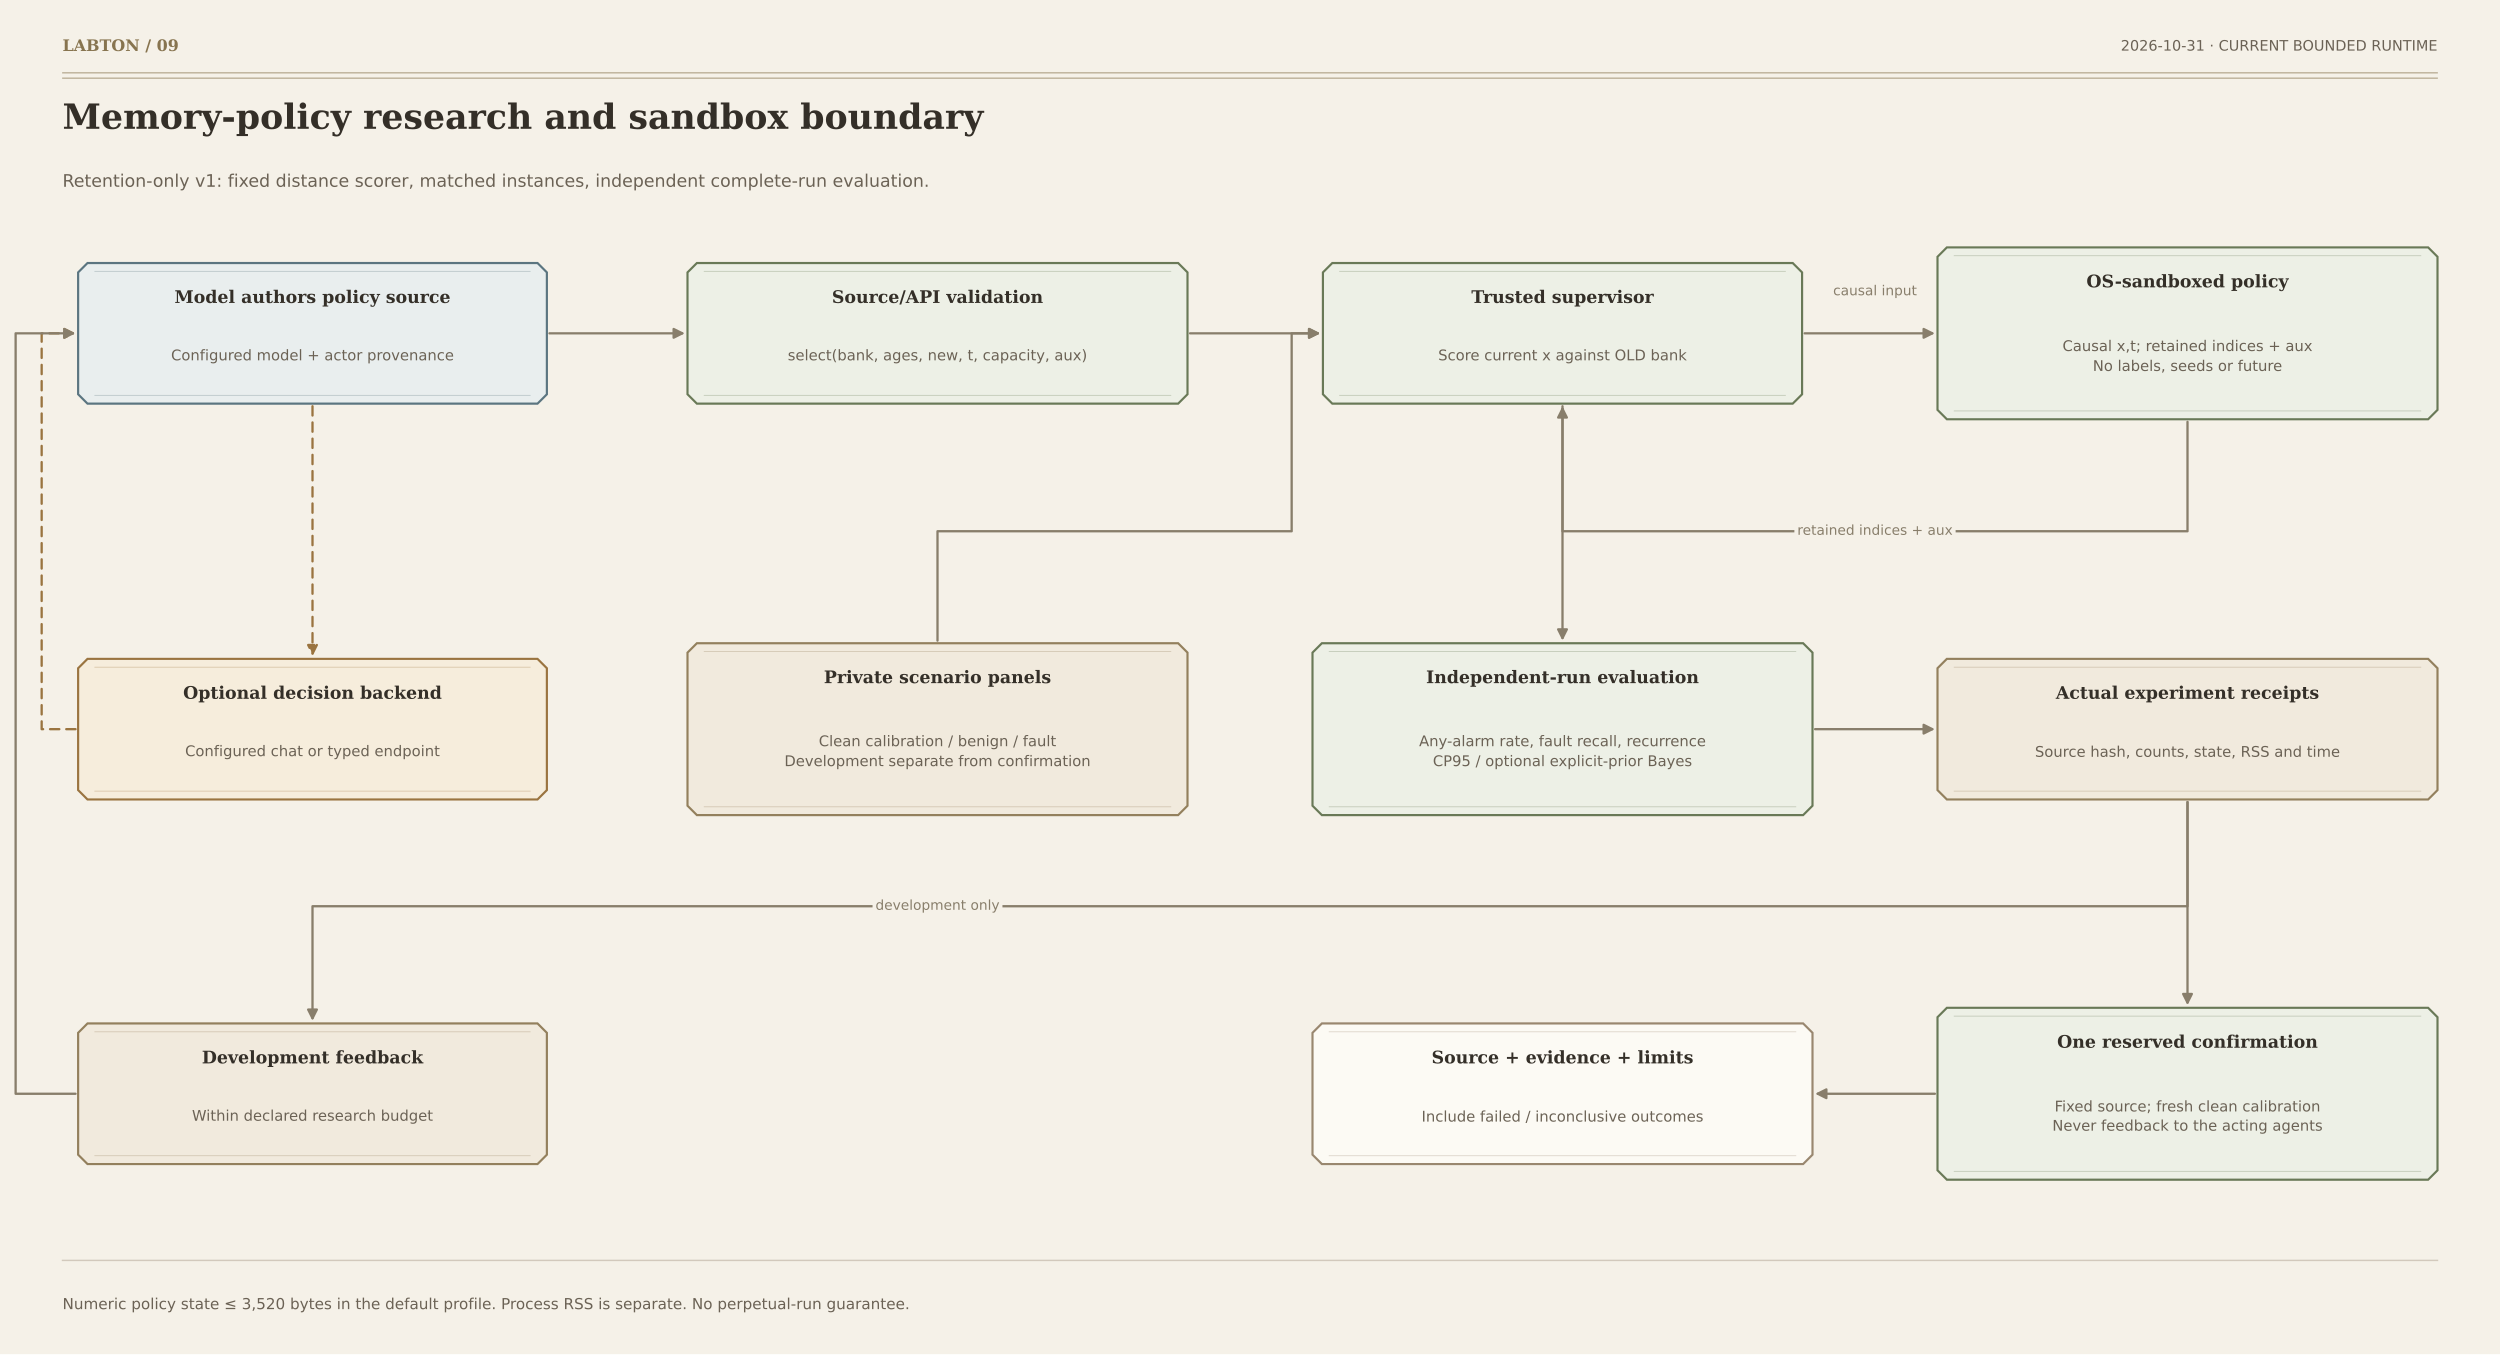
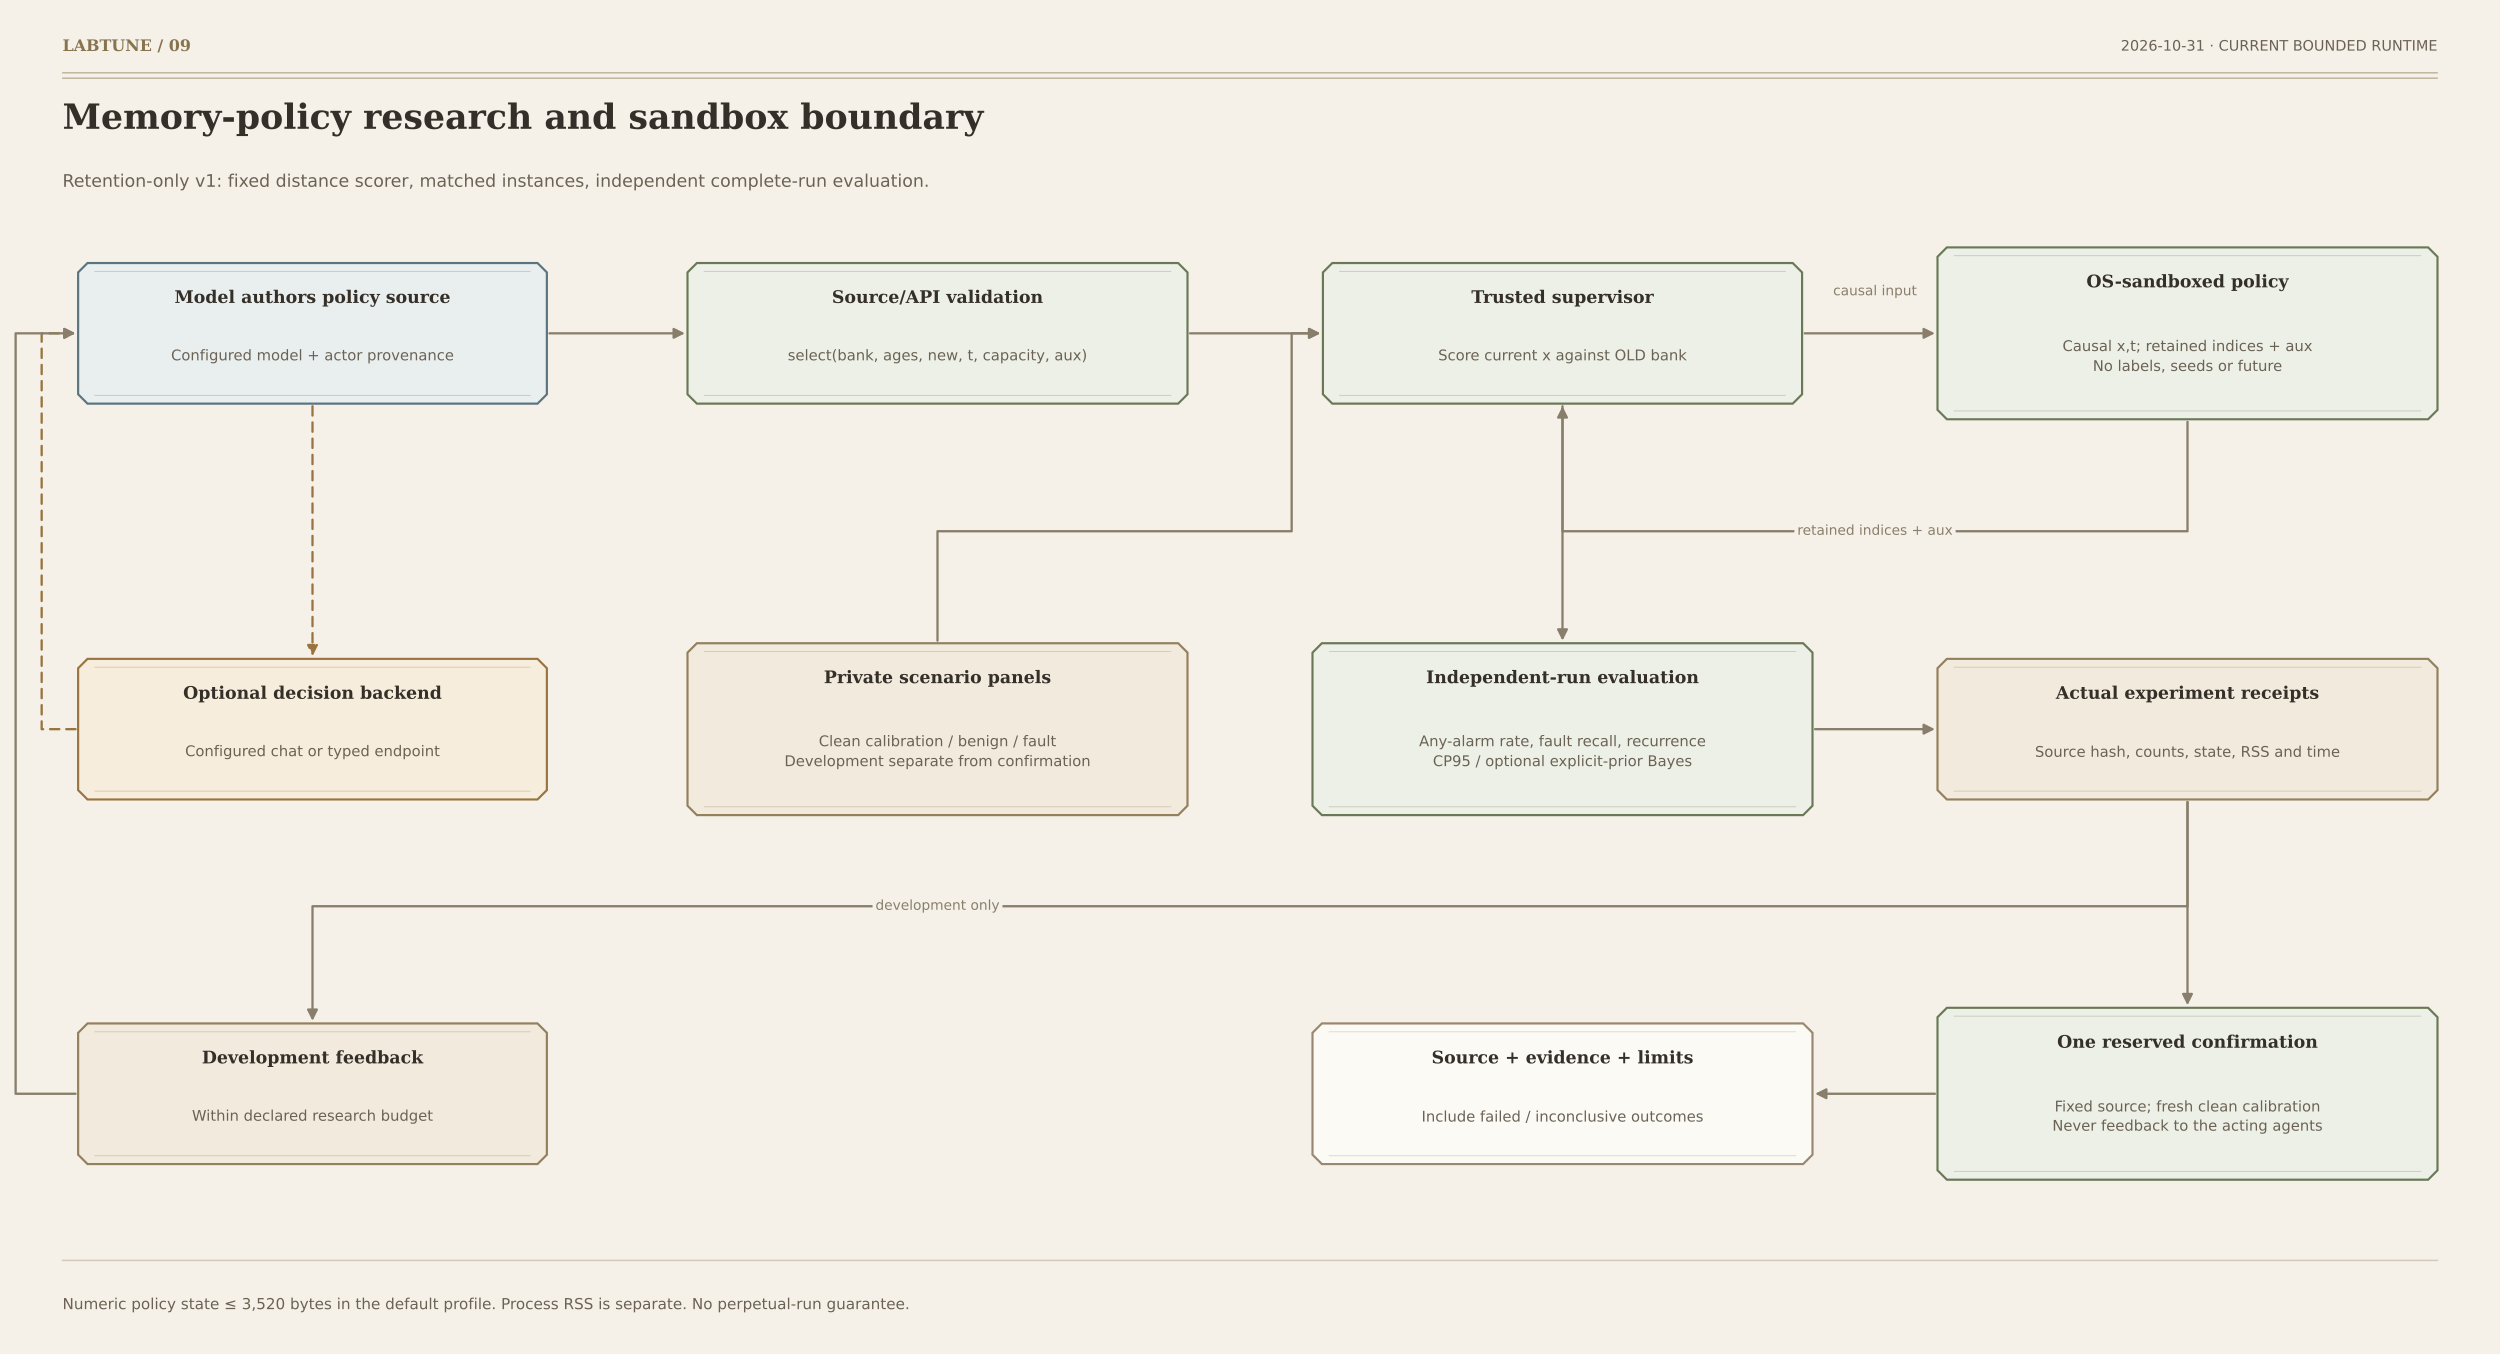
<svg xmlns="http://www.w3.org/2000/svg" width="1728pt" height="936pt" viewBox="0 0 1728 936" version="1.1">
  <defs>
    <style type="text/css">*{stroke-linejoin: round; stroke-linecap: butt}</style>
  </defs>
  <g id="figure_1">
    <g id="patch_1">
      <path d="M 0 936  L 1728 936  L 1728 0  L 0 0  z " style="fill: #f5f1e8" />
    </g>
    <g id="axes_1">
      <g id="patch_2">
-         <path d="M 379.8 230.4  L 471.611 230.4  " clip-path="url(#pe593723087)" style="fill: none; stroke: #887e6b; stroke-width: 1.6; stroke-linecap: round" />
-         <path d="M 465.611 227.4  L 471.611 230.4  L 465.611 233.4  z " clip-path="url(#pe593723087)" style="fill: #887e6b; stroke: #887e6b; stroke-width: 1.6; stroke-linecap: round" />
+         <path d="M 379.8 230.4  L 471.611 230.4  " clip-path="url(#pad5d11f4c5)" style="fill: none; stroke: #887e6b; stroke-width: 1.6; stroke-linecap: round" />
+         <path d="M 465.611 227.4  L 471.611 230.4  L 465.611 233.4  z " clip-path="url(#pad5d11f4c5)" style="fill: #887e6b; stroke: #887e6b; stroke-width: 1.6; stroke-linecap: round" />
      </g>
      <g id="patch_3">
-         <path d="M 822.6 230.4  L 910.811 230.4  " clip-path="url(#pe593723087)" style="fill: none; stroke: #887e6b; stroke-width: 1.6; stroke-linecap: round" />
-         <path d="M 904.811 227.4  L 910.811 230.4  L 904.811 233.4  z " clip-path="url(#pe593723087)" style="fill: #887e6b; stroke: #887e6b; stroke-width: 1.6; stroke-linecap: round" />
+         <path d="M 822.6 230.4  L 910.811 230.4  " clip-path="url(#pad5d11f4c5)" style="fill: none; stroke: #887e6b; stroke-width: 1.6; stroke-linecap: round" />
+         <path d="M 904.811 227.4  L 910.811 230.4  L 904.811 233.4  z " clip-path="url(#pad5d11f4c5)" style="fill: #887e6b; stroke: #887e6b; stroke-width: 1.6; stroke-linecap: round" />
      </g>
      <g id="patch_4">
-         <path d="M 1247.4 230.4  L 1335.611 230.4  " clip-path="url(#pe593723087)" style="fill: none; stroke: #887e6b; stroke-width: 1.6; stroke-linecap: round" />
-         <path d="M 1329.611 227.4  L 1335.611 230.4  L 1329.611 233.4  z " clip-path="url(#pe593723087)" style="fill: #887e6b; stroke: #887e6b; stroke-width: 1.6; stroke-linecap: round" />
+         <path d="M 1247.4 230.4  L 1335.611 230.4  " clip-path="url(#pad5d11f4c5)" style="fill: none; stroke: #887e6b; stroke-width: 1.6; stroke-linecap: round" />
+         <path d="M 1329.611 227.4  L 1335.611 230.4  L 1329.611 233.4  z " clip-path="url(#pad5d11f4c5)" style="fill: #887e6b; stroke: #887e6b; stroke-width: 1.6; stroke-linecap: round" />
      </g>
      <g id="patch_5">
-         <path d="M 1512 291.6  L 1512 367.2  L 1080 367.2  L 1080 282.589  " clip-path="url(#pe593723087)" style="fill: none; stroke: #887e6b; stroke-width: 1.6; stroke-linecap: round" />
-         <path d="M 1077 288.589  L 1080 282.589  L 1083 288.589  z " clip-path="url(#pe593723087)" style="fill: #887e6b; stroke: #887e6b; stroke-width: 1.6; stroke-linecap: round" />
+         <path d="M 1512 291.6  L 1512 367.2  L 1080 367.2  L 1080 282.589  " clip-path="url(#pad5d11f4c5)" style="fill: none; stroke: #887e6b; stroke-width: 1.6; stroke-linecap: round" />
+         <path d="M 1077 288.589  L 1080 282.589  L 1083 288.589  z " clip-path="url(#pad5d11f4c5)" style="fill: #887e6b; stroke: #887e6b; stroke-width: 1.6; stroke-linecap: round" />
      </g>
      <g id="patch_6">
-         <path d="M 648 442.8  L 648 367.2  L 892.8 367.2  L 892.8 230.4  L 910.811 230.4  " clip-path="url(#pe593723087)" style="fill: none; stroke: #887e6b; stroke-width: 1.6; stroke-linecap: round" />
-         <path d="M 904.811 227.4  L 910.811 230.4  L 904.811 233.4  z " clip-path="url(#pe593723087)" style="fill: #887e6b; stroke: #887e6b; stroke-width: 1.6; stroke-linecap: round" />
+         <path d="M 648 442.8  L 648 367.2  L 892.8 367.2  L 892.8 230.4  L 910.811 230.4  " clip-path="url(#pad5d11f4c5)" style="fill: none; stroke: #887e6b; stroke-width: 1.6; stroke-linecap: round" />
+         <path d="M 904.811 227.4  L 910.811 230.4  L 904.811 233.4  z " clip-path="url(#pad5d11f4c5)" style="fill: #887e6b; stroke: #887e6b; stroke-width: 1.6; stroke-linecap: round" />
      </g>
      <g id="patch_7">
-         <path d="M 1080 280.8  L 1080 441.011  " clip-path="url(#pe593723087)" style="fill: none; stroke: #887e6b; stroke-width: 1.6; stroke-linecap: round" />
-         <path d="M 1083 435.011  L 1080 441.011  L 1077 435.011  z " clip-path="url(#pe593723087)" style="fill: #887e6b; stroke: #887e6b; stroke-width: 1.6; stroke-linecap: round" />
+         <path d="M 1080 280.8  L 1080 441.011  " clip-path="url(#pad5d11f4c5)" style="fill: none; stroke: #887e6b; stroke-width: 1.6; stroke-linecap: round" />
+         <path d="M 1083 435.011  L 1080 441.011  L 1077 435.011  z " clip-path="url(#pad5d11f4c5)" style="fill: #887e6b; stroke: #887e6b; stroke-width: 1.6; stroke-linecap: round" />
      </g>
      <g id="patch_8">
-         <path d="M 1254.6 504  L 1335.611 504  " clip-path="url(#pe593723087)" style="fill: none; stroke: #887e6b; stroke-width: 1.6; stroke-linecap: round" />
-         <path d="M 1329.611 501  L 1335.611 504  L 1329.611 507  z " clip-path="url(#pe593723087)" style="fill: #887e6b; stroke: #887e6b; stroke-width: 1.6; stroke-linecap: round" />
+         <path d="M 1254.6 504  L 1335.611 504  " clip-path="url(#pad5d11f4c5)" style="fill: none; stroke: #887e6b; stroke-width: 1.6; stroke-linecap: round" />
+         <path d="M 1329.611 501  L 1335.611 504  L 1329.611 507  z " clip-path="url(#pad5d11f4c5)" style="fill: #887e6b; stroke: #887e6b; stroke-width: 1.6; stroke-linecap: round" />
      </g>
      <g id="patch_9">
-         <path d="M 216 280.8  L 216 451.811  " clip-path="url(#pe593723087)" style="fill: none; stroke-dasharray: 6.4,4.8; stroke-dashoffset: 0; stroke: #9a7440; stroke-width: 1.6; stroke-linecap: round" />
-         <path d="M 219 445.811  L 216 451.811  L 213 445.811  z " clip-path="url(#pe593723087)" style="fill: #9a7440; stroke-dasharray: 6.4,4.8; stroke-dashoffset: 0; stroke: #9a7440; stroke-width: 1.6; stroke-linecap: round" />
+         <path d="M 216 280.8  L 216 451.811  " clip-path="url(#pad5d11f4c5)" style="fill: none; stroke-dasharray: 6.4,4.8; stroke-dashoffset: 0; stroke: #9a7440; stroke-width: 1.6; stroke-linecap: round" />
+         <path d="M 219 445.811  L 216 451.811  L 213 445.811  z " clip-path="url(#pad5d11f4c5)" style="fill: #9a7440; stroke-dasharray: 6.4,4.8; stroke-dashoffset: 0; stroke: #9a7440; stroke-width: 1.6; stroke-linecap: round" />
      </g>
      <g id="patch_10">
-         <path d="M 52.2 504  L 28.8 504  L 28.8 230.4  L 50.411 230.4  " clip-path="url(#pe593723087)" style="fill: none; stroke-dasharray: 6.4,4.8; stroke-dashoffset: 0; stroke: #9a7440; stroke-width: 1.6; stroke-linecap: round" />
-         <path d="M 44.411 227.4  L 50.411 230.4  L 44.411 233.4  z " clip-path="url(#pe593723087)" style="fill: #9a7440; stroke-dasharray: 6.4,4.8; stroke-dashoffset: 0; stroke: #9a7440; stroke-width: 1.6; stroke-linecap: round" />
+         <path d="M 52.2 504  L 28.8 504  L 28.8 230.4  L 50.411 230.4  " clip-path="url(#pad5d11f4c5)" style="fill: none; stroke-dasharray: 6.4,4.8; stroke-dashoffset: 0; stroke: #9a7440; stroke-width: 1.6; stroke-linecap: round" />
+         <path d="M 44.411 227.4  L 50.411 230.4  L 44.411 233.4  z " clip-path="url(#pad5d11f4c5)" style="fill: #9a7440; stroke-dasharray: 6.4,4.8; stroke-dashoffset: 0; stroke: #9a7440; stroke-width: 1.6; stroke-linecap: round" />
      </g>
      <g id="patch_11">
-         <path d="M 1512 554.4  L 1512 626.4  L 216 626.4  L 216 703.811  " clip-path="url(#pe593723087)" style="fill: none; stroke: #887e6b; stroke-width: 1.6; stroke-linecap: round" />
-         <path d="M 219 697.811  L 216 703.811  L 213 697.811  z " clip-path="url(#pe593723087)" style="fill: #887e6b; stroke: #887e6b; stroke-width: 1.6; stroke-linecap: round" />
+         <path d="M 1512 554.4  L 1512 626.4  L 216 626.4  L 216 703.811  " clip-path="url(#pad5d11f4c5)" style="fill: none; stroke: #887e6b; stroke-width: 1.6; stroke-linecap: round" />
+         <path d="M 219 697.811  L 216 703.811  L 213 697.811  z " clip-path="url(#pad5d11f4c5)" style="fill: #887e6b; stroke: #887e6b; stroke-width: 1.6; stroke-linecap: round" />
      </g>
      <g id="patch_12">
-         <path d="M 52.2 756  L 10.8 756  L 10.8 230.4  L 50.411 230.4  " clip-path="url(#pe593723087)" style="fill: none; stroke: #887e6b; stroke-width: 1.6; stroke-linecap: round" />
-         <path d="M 44.411 227.4  L 50.411 230.4  L 44.411 233.4  z " clip-path="url(#pe593723087)" style="fill: #887e6b; stroke: #887e6b; stroke-width: 1.6; stroke-linecap: round" />
+         <path d="M 52.2 756  L 10.8 756  L 10.8 230.4  L 50.411 230.4  " clip-path="url(#pad5d11f4c5)" style="fill: none; stroke: #887e6b; stroke-width: 1.6; stroke-linecap: round" />
+         <path d="M 44.411 227.4  L 50.411 230.4  L 44.411 233.4  z " clip-path="url(#pad5d11f4c5)" style="fill: #887e6b; stroke: #887e6b; stroke-width: 1.6; stroke-linecap: round" />
      </g>
      <g id="patch_13">
-         <path d="M 1512 554.4  L 1512 693.011  " clip-path="url(#pe593723087)" style="fill: none; stroke: #887e6b; stroke-width: 1.6; stroke-linecap: round" />
-         <path d="M 1515 687.011  L 1512 693.011  L 1509 687.011  z " clip-path="url(#pe593723087)" style="fill: #887e6b; stroke: #887e6b; stroke-width: 1.6; stroke-linecap: round" />
+         <path d="M 1512 554.4  L 1512 693.011  " clip-path="url(#pad5d11f4c5)" style="fill: none; stroke: #887e6b; stroke-width: 1.6; stroke-linecap: round" />
+         <path d="M 1515 687.011  L 1512 693.011  L 1509 687.011  z " clip-path="url(#pad5d11f4c5)" style="fill: #887e6b; stroke: #887e6b; stroke-width: 1.6; stroke-linecap: round" />
      </g>
      <g id="patch_14">
-         <path d="M 1337.4 756  L 1256.389 756  " clip-path="url(#pe593723087)" style="fill: none; stroke: #887e6b; stroke-width: 1.6; stroke-linecap: round" />
-         <path d="M 1262.389 759  L 1256.389 756  L 1262.389 753  z " clip-path="url(#pe593723087)" style="fill: #887e6b; stroke: #887e6b; stroke-width: 1.6; stroke-linecap: round" />
+         <path d="M 1337.4 756  L 1256.389 756  " clip-path="url(#pad5d11f4c5)" style="fill: none; stroke: #887e6b; stroke-width: 1.6; stroke-linecap: round" />
+         <path d="M 1262.389 759  L 1256.389 756  L 1262.389 753  z " clip-path="url(#pad5d11f4c5)" style="fill: #887e6b; stroke: #887e6b; stroke-width: 1.6; stroke-linecap: round" />
      </g>
      <g id="line2d_1">
-         <path d="M 43.2 50.4  L 1684.8 50.4  " clip-path="url(#pe593723087)" style="fill: none; stroke: #87744f; stroke-width: 0.5; stroke-linecap: square" />
+         <path d="M 43.2 50.4  L 1684.8 50.4  " clip-path="url(#pad5d11f4c5)" style="fill: none; stroke: #87744f; stroke-width: 0.5; stroke-linecap: square" />
      </g>
      <g id="line2d_2">
-         <path d="M 43.2 54  L 1684.8 54  " clip-path="url(#pe593723087)" style="fill: none; stroke: #87744f; stroke-width: 0.5; stroke-linecap: square" />
+         <path d="M 43.2 54  L 1684.8 54  " clip-path="url(#pad5d11f4c5)" style="fill: none; stroke: #87744f; stroke-width: 0.5; stroke-linecap: square" />
      </g>
      <g id="line2d_3">
-         <path d="M 43.2 871.2  L 1684.8 871.2  " clip-path="url(#pe593723087)" style="fill: none; stroke: #d2c9bc; stroke-linecap: square" />
+         <path d="M 43.2 871.2  L 1684.8 871.2  " clip-path="url(#pad5d11f4c5)" style="fill: none; stroke: #d2c9bc; stroke-linecap: square" />
      </g>
      <g id="text_1">
-         <text style="font-weight: 700; font-size: 11px; font-family: 'DejaVu Serif'; text-anchor: start; fill: #87744f" x="43.2" y="35.257" transform="rotate(-0 43.2 35.25742)">LABTON / 09</text>
+         <text style="font-weight: 700; font-size: 11px; font-family: 'DejaVu Serif'; text-anchor: start; fill: #87744f" x="43.2" y="35.257" transform="rotate(-0 43.2 35.25742)">LABTUNE / 09</text>
      </g>
      <g id="text_2">
        <text style="font-size: 10px; font-family: 'DejaVu Sans'; text-anchor: end; fill: #6b6255" x="1684.8" y="34.998" transform="rotate(-0 1684.8 34.99766)">2026-10-31 · CURRENT BOUNDED RUNTIME</text>
      </g>
      <g id="text_3">
        <text style="font-weight: 700; font-size: 24px; font-family: 'DejaVu Serif'; text-anchor: start; fill: #342f28" x="43.2" y="89.035" transform="rotate(-0 43.2 89.03531)">Memory-policy research and sandbox boundary</text>
      </g>
      <g id="text_4">
        <text style="font-size: 12px; font-family: 'DejaVu Sans'; text-anchor: start; fill: #6b6255" x="43.2" y="129.118" transform="rotate(-0 43.2 129.1177)">Retention-only v1: fixed distance scorer, matched instances, independent complete-run evaluation.</text>
      </g>
      <g id="patch_15">
-         <path d="M 60.48 181.8  L 371.52 181.8  L 378 188.28  L 378 272.52  L 371.52 279  L 60.48 279  L 54 272.52  L 54 188.28  z " clip-path="url(#pe593723087)" style="fill: #e9eeee; stroke: #5b7580; stroke-width: 1.5; stroke-linejoin: miter" />
+         <path d="M 60.48 181.8  L 371.52 181.8  L 378 188.28  L 378 272.52  L 371.52 279  L 60.48 279  L 54 272.52  L 54 188.28  z " clip-path="url(#pad5d11f4c5)" style="fill: #e9eeee; stroke: #5b7580; stroke-width: 1.5; stroke-linejoin: miter" />
      </g>
      <g id="patch_16">
-         <path d="M 481.68 181.8  L 814.32 181.8  L 820.8 188.28  L 820.8 272.52  L 814.32 279  L 481.68 279  L 475.2 272.52  L 475.2 188.28  z " clip-path="url(#pe593723087)" style="fill: #edf0e6; stroke: #697957; stroke-width: 1.5; stroke-linejoin: miter" />
+         <path d="M 481.68 181.8  L 814.32 181.8  L 820.8 188.28  L 820.8 272.52  L 814.32 279  L 481.68 279  L 475.2 272.52  L 475.2 188.28  z " clip-path="url(#pad5d11f4c5)" style="fill: #edf0e6; stroke: #697957; stroke-width: 1.5; stroke-linejoin: miter" />
      </g>
      <g id="patch_17">
-         <path d="M 920.88 181.8  L 1239.12 181.8  L 1245.6 188.28  L 1245.6 272.52  L 1239.12 279  L 920.88 279  L 914.4 272.52  L 914.4 188.28  z " clip-path="url(#pe593723087)" style="fill: #edf0e6; stroke: #697957; stroke-width: 1.5; stroke-linejoin: miter" />
+         <path d="M 920.88 181.8  L 1239.12 181.8  L 1245.6 188.28  L 1245.6 272.52  L 1239.12 279  L 920.88 279  L 914.4 272.52  L 914.4 188.28  z " clip-path="url(#pad5d11f4c5)" style="fill: #edf0e6; stroke: #697957; stroke-width: 1.5; stroke-linejoin: miter" />
      </g>
      <g id="patch_18">
-         <path d="M 1345.68 171  L 1678.32 171  L 1684.8 177.48  L 1684.8 283.32  L 1678.32 289.8  L 1345.68 289.8  L 1339.2 283.32  L 1339.2 177.48  z " clip-path="url(#pe593723087)" style="fill: #edf0e6; stroke: #697957; stroke-width: 1.5; stroke-linejoin: miter" />
+         <path d="M 1345.68 171  L 1678.32 171  L 1684.8 177.48  L 1684.8 283.32  L 1678.32 289.8  L 1345.68 289.8  L 1339.2 283.32  L 1339.2 177.48  z " clip-path="url(#pad5d11f4c5)" style="fill: #edf0e6; stroke: #697957; stroke-width: 1.5; stroke-linejoin: miter" />
      </g>
      <g id="patch_19">
-         <path d="M 60.48 455.4  L 371.52 455.4  L 378 461.88  L 378 546.12  L 371.52 552.6  L 60.48 552.6  L 54 546.12  L 54 461.88  z " clip-path="url(#pe593723087)" style="fill: #f6eddc; stroke: #9a7440; stroke-width: 1.5; stroke-linejoin: miter" />
+         <path d="M 60.48 455.4  L 371.52 455.4  L 378 461.88  L 378 546.12  L 371.52 552.6  L 60.48 552.6  L 54 546.12  L 54 461.88  z " clip-path="url(#pad5d11f4c5)" style="fill: #f6eddc; stroke: #9a7440; stroke-width: 1.5; stroke-linejoin: miter" />
      </g>
      <g id="patch_20">
-         <path d="M 481.68 444.6  L 814.32 444.6  L 820.8 451.08  L 820.8 556.92  L 814.32 563.4  L 481.68 563.4  L 475.2 556.92  L 475.2 451.08  z " clip-path="url(#pe593723087)" style="fill: #f1eadd; stroke: #93805d; stroke-width: 1.5; stroke-linejoin: miter" />
+         <path d="M 481.68 444.6  L 814.32 444.6  L 820.8 451.08  L 820.8 556.92  L 814.32 563.4  L 481.68 563.4  L 475.2 556.92  L 475.2 451.08  z " clip-path="url(#pad5d11f4c5)" style="fill: #f1eadd; stroke: #93805d; stroke-width: 1.5; stroke-linejoin: miter" />
      </g>
      <g id="patch_21">
-         <path d="M 913.68 444.6  L 1246.32 444.6  L 1252.8 451.08  L 1252.8 556.92  L 1246.32 563.4  L 913.68 563.4  L 907.2 556.92  L 907.2 451.08  z " clip-path="url(#pe593723087)" style="fill: #edf0e6; stroke: #697957; stroke-width: 1.5; stroke-linejoin: miter" />
+         <path d="M 913.68 444.6  L 1246.32 444.6  L 1252.8 451.08  L 1252.8 556.92  L 1246.32 563.4  L 913.68 563.4  L 907.2 556.92  L 907.2 451.08  z " clip-path="url(#pad5d11f4c5)" style="fill: #edf0e6; stroke: #697957; stroke-width: 1.5; stroke-linejoin: miter" />
      </g>
      <g id="patch_22">
-         <path d="M 1345.68 455.4  L 1678.32 455.4  L 1684.8 461.88  L 1684.8 546.12  L 1678.32 552.6  L 1345.68 552.6  L 1339.2 546.12  L 1339.2 461.88  z " clip-path="url(#pe593723087)" style="fill: #f1eadd; stroke: #93805d; stroke-width: 1.5; stroke-linejoin: miter" />
+         <path d="M 1345.68 455.4  L 1678.32 455.4  L 1684.8 461.88  L 1684.8 546.12  L 1678.32 552.6  L 1345.68 552.6  L 1339.2 546.12  L 1339.2 461.88  z " clip-path="url(#pad5d11f4c5)" style="fill: #f1eadd; stroke: #93805d; stroke-width: 1.5; stroke-linejoin: miter" />
      </g>
      <g id="patch_23">
-         <path d="M 60.48 707.4  L 371.52 707.4  L 378 713.88  L 378 798.12  L 371.52 804.6  L 60.48 804.6  L 54 798.12  L 54 713.88  z " clip-path="url(#pe593723087)" style="fill: #f1eadd; stroke: #93805d; stroke-width: 1.5; stroke-linejoin: miter" />
+         <path d="M 60.48 707.4  L 371.52 707.4  L 378 713.88  L 378 798.12  L 371.52 804.6  L 60.48 804.6  L 54 798.12  L 54 713.88  z " clip-path="url(#pad5d11f4c5)" style="fill: #f1eadd; stroke: #93805d; stroke-width: 1.5; stroke-linejoin: miter" />
      </g>
      <g id="patch_24">
-         <path d="M 913.68 707.4  L 1246.32 707.4  L 1252.8 713.88  L 1252.8 798.12  L 1246.32 804.6  L 913.68 804.6  L 907.2 798.12  L 907.2 713.88  z " clip-path="url(#pe593723087)" style="fill: #fcfaf4; stroke: #99876f; stroke-width: 1.5; stroke-linejoin: miter" />
+         <path d="M 913.68 707.4  L 1246.32 707.4  L 1252.8 713.88  L 1252.8 798.12  L 1246.32 804.6  L 913.68 804.6  L 907.2 798.12  L 907.2 713.88  z " clip-path="url(#pad5d11f4c5)" style="fill: #fcfaf4; stroke: #99876f; stroke-width: 1.5; stroke-linejoin: miter" />
      </g>
      <g id="patch_25">
-         <path d="M 1345.68 696.6  L 1678.32 696.6  L 1684.8 703.08  L 1684.8 808.92  L 1678.32 815.4  L 1345.68 815.4  L 1339.2 808.92  L 1339.2 703.08  z " clip-path="url(#pe593723087)" style="fill: #edf0e6; stroke: #697957; stroke-width: 1.5; stroke-linejoin: miter" />
+         <path d="M 1345.68 696.6  L 1678.32 696.6  L 1684.8 703.08  L 1684.8 808.92  L 1678.32 815.4  L 1345.68 815.4  L 1339.2 808.92  L 1339.2 703.08  z " clip-path="url(#pad5d11f4c5)" style="fill: #edf0e6; stroke: #697957; stroke-width: 1.5; stroke-linejoin: miter" />
      </g>
      <g id="text_5">
        <text style="font-size: 10.5px; font-family: 'DejaVu Sans'; text-anchor: start; fill: #6b6255" x="43.2" y="904.888" transform="rotate(-0 43.2 904.8879)">Numeric policy state ≤ 3,520 bytes in the default profile. Process RSS is separate. No perpetual-run guarantee.</text>
      </g>
      <g id="line2d_4">
-         <path d="M 65.52 187.56  L 366.48 187.56  " clip-path="url(#pe593723087)" style="fill: none; stroke: #5b7580; stroke-opacity: 0.35; stroke-width: 0.55; stroke-linecap: square" />
+         <path d="M 65.52 187.56  L 366.48 187.56  " clip-path="url(#pad5d11f4c5)" style="fill: none; stroke: #5b7580; stroke-opacity: 0.35; stroke-width: 0.55; stroke-linecap: square" />
      </g>
      <g id="line2d_5">
-         <path d="M 65.52 273.24  L 366.48 273.24  " clip-path="url(#pe593723087)" style="fill: none; stroke: #5b7580; stroke-opacity: 0.35; stroke-width: 0.55; stroke-linecap: square" />
+         <path d="M 65.52 273.24  L 366.48 273.24  " clip-path="url(#pad5d11f4c5)" style="fill: none; stroke: #5b7580; stroke-opacity: 0.35; stroke-width: 0.55; stroke-linecap: square" />
      </g>
      <g id="text_6">
        <text style="font-weight: 700; font-size: 12px; font-family: 'DejaVu Serif'; text-anchor: middle; fill: #342f28" x="216" y="209.398" transform="rotate(-0 216 209.3977)">Model authors policy source</text>
      </g>
      <g id="text_7">
        <text style="font-size: 10.2px; font-family: 'DejaVu Sans'; text-anchor: middle; fill: #6b6255" x="216" y="249.055" transform="rotate(-0 216 249.0546)">Configured model + actor provenance</text>
      </g>
      <g id="line2d_6">
-         <path d="M 486.72 187.56  L 809.28 187.56  " clip-path="url(#pe593723087)" style="fill: none; stroke: #697957; stroke-opacity: 0.35; stroke-width: 0.55; stroke-linecap: square" />
+         <path d="M 486.72 187.56  L 809.28 187.56  " clip-path="url(#pad5d11f4c5)" style="fill: none; stroke: #697957; stroke-opacity: 0.35; stroke-width: 0.55; stroke-linecap: square" />
      </g>
      <g id="line2d_7">
-         <path d="M 486.72 273.24  L 809.28 273.24  " clip-path="url(#pe593723087)" style="fill: none; stroke: #697957; stroke-opacity: 0.35; stroke-width: 0.55; stroke-linecap: square" />
+         <path d="M 486.72 273.24  L 809.28 273.24  " clip-path="url(#pad5d11f4c5)" style="fill: none; stroke: #697957; stroke-opacity: 0.35; stroke-width: 0.55; stroke-linecap: square" />
      </g>
      <g id="text_8">
        <text style="font-weight: 700; font-size: 12px; font-family: 'DejaVu Serif'; text-anchor: middle; fill: #342f28" x="648" y="209.398" transform="rotate(-0 648 209.3977)">Source/API validation</text>
      </g>
      <g id="text_9">
        <text style="font-size: 10.2px; font-family: 'DejaVu Sans'; text-anchor: middle; fill: #6b6255" x="648" y="249.055" transform="rotate(-0 648 249.0546)">select(bank, ages, new, t, capacity, aux)</text>
      </g>
      <g id="line2d_8">
-         <path d="M 925.92 187.56  L 1234.08 187.56  " clip-path="url(#pe593723087)" style="fill: none; stroke: #697957; stroke-opacity: 0.35; stroke-width: 0.55; stroke-linecap: square" />
+         <path d="M 925.92 187.56  L 1234.08 187.56  " clip-path="url(#pad5d11f4c5)" style="fill: none; stroke: #697957; stroke-opacity: 0.35; stroke-width: 0.55; stroke-linecap: square" />
      </g>
      <g id="line2d_9">
-         <path d="M 925.92 273.24  L 1234.08 273.24  " clip-path="url(#pe593723087)" style="fill: none; stroke: #697957; stroke-opacity: 0.35; stroke-width: 0.55; stroke-linecap: square" />
+         <path d="M 925.92 273.24  L 1234.08 273.24  " clip-path="url(#pad5d11f4c5)" style="fill: none; stroke: #697957; stroke-opacity: 0.35; stroke-width: 0.55; stroke-linecap: square" />
      </g>
      <g id="text_10">
        <text style="font-weight: 700; font-size: 12px; font-family: 'DejaVu Serif'; text-anchor: middle; fill: #342f28" x="1080" y="209.398" transform="rotate(-0 1080 209.3977)">Trusted supervisor</text>
      </g>
      <g id="text_11">
        <text style="font-size: 10.2px; font-family: 'DejaVu Sans'; text-anchor: middle; fill: #6b6255" x="1080" y="249.055" transform="rotate(-0 1080 249.0546)">Score current x against OLD bank</text>
      </g>
      <g id="line2d_10">
-         <path d="M 1350.72 176.76  L 1673.28 176.76  " clip-path="url(#pe593723087)" style="fill: none; stroke: #697957; stroke-opacity: 0.35; stroke-width: 0.55; stroke-linecap: square" />
+         <path d="M 1350.72 176.76  L 1673.28 176.76  " clip-path="url(#pad5d11f4c5)" style="fill: none; stroke: #697957; stroke-opacity: 0.35; stroke-width: 0.55; stroke-linecap: square" />
      </g>
      <g id="line2d_11">
-         <path d="M 1350.72 284.04  L 1673.28 284.04  " clip-path="url(#pe593723087)" style="fill: none; stroke: #697957; stroke-opacity: 0.35; stroke-width: 0.55; stroke-linecap: square" />
+         <path d="M 1350.72 284.04  L 1673.28 284.04  " clip-path="url(#pad5d11f4c5)" style="fill: none; stroke: #697957; stroke-opacity: 0.35; stroke-width: 0.55; stroke-linecap: square" />
      </g>
      <g id="text_12">
        <text style="font-weight: 700; font-size: 12px; font-family: 'DejaVu Serif'; text-anchor: middle; fill: #342f28" x="1512" y="198.598" transform="rotate(-0 1512 198.5977)">OS-sandboxed policy</text>
      </g>
      <g id="text_13">
        <text style="font-size: 10.2px; font-family: 'DejaVu Sans'; fill: #6b6255" transform="translate(1425.597 242.6373)">Causal x,t; retained indices + aux</text>
        <text style="font-size: 10.2px; font-family: 'DejaVu Sans'; fill: #6b6255" transform="translate(1446.542 256.4073)">No labels, seeds or future</text>
      </g>
      <g id="line2d_12">
-         <path d="M 65.52 461.16  L 366.48 461.16  " clip-path="url(#pe593723087)" style="fill: none; stroke: #9a7440; stroke-opacity: 0.35; stroke-width: 0.55; stroke-linecap: square" />
+         <path d="M 65.52 461.16  L 366.48 461.16  " clip-path="url(#pad5d11f4c5)" style="fill: none; stroke: #9a7440; stroke-opacity: 0.35; stroke-width: 0.55; stroke-linecap: square" />
      </g>
      <g id="line2d_13">
-         <path d="M 65.52 546.84  L 366.48 546.84  " clip-path="url(#pe593723087)" style="fill: none; stroke: #9a7440; stroke-opacity: 0.35; stroke-width: 0.55; stroke-linecap: square" />
+         <path d="M 65.52 546.84  L 366.48 546.84  " clip-path="url(#pad5d11f4c5)" style="fill: none; stroke: #9a7440; stroke-opacity: 0.35; stroke-width: 0.55; stroke-linecap: square" />
      </g>
      <g id="text_14">
        <text style="font-weight: 700; font-size: 12px; font-family: 'DejaVu Serif'; text-anchor: middle; fill: #342f28" x="216" y="482.998" transform="rotate(-0 216 482.9977)">Optional decision backend</text>
      </g>
      <g id="text_15">
        <text style="font-size: 10.2px; font-family: 'DejaVu Sans'; text-anchor: middle; fill: #6b6255" x="216" y="522.655" transform="rotate(-0 216 522.6546)">Configured chat or typed endpoint</text>
      </g>
      <g id="line2d_14">
-         <path d="M 486.72 450.36  L 809.28 450.36  " clip-path="url(#pe593723087)" style="fill: none; stroke: #93805d; stroke-opacity: 0.35; stroke-width: 0.55; stroke-linecap: square" />
+         <path d="M 486.72 450.36  L 809.28 450.36  " clip-path="url(#pad5d11f4c5)" style="fill: none; stroke: #93805d; stroke-opacity: 0.35; stroke-width: 0.55; stroke-linecap: square" />
      </g>
      <g id="line2d_15">
-         <path d="M 486.72 557.64  L 809.28 557.64  " clip-path="url(#pe593723087)" style="fill: none; stroke: #93805d; stroke-opacity: 0.35; stroke-width: 0.55; stroke-linecap: square" />
+         <path d="M 486.72 557.64  L 809.28 557.64  " clip-path="url(#pad5d11f4c5)" style="fill: none; stroke: #93805d; stroke-opacity: 0.35; stroke-width: 0.55; stroke-linecap: square" />
      </g>
      <g id="text_16">
        <text style="font-weight: 700; font-size: 12px; font-family: 'DejaVu Serif'; text-anchor: middle; fill: #342f28" x="648" y="472.198" transform="rotate(-0 648 472.1977)">Private scenario panels</text>
      </g>
      <g id="text_17">
        <text style="font-size: 10.2px; font-family: 'DejaVu Sans'; fill: #6b6255" transform="translate(565.9306 515.7696)">Clean calibration / benign / fault</text>
        <text style="font-size: 10.2px; font-family: 'DejaVu Sans'; fill: #6b6255" transform="translate(542.1798 529.5396)">Development separate from confirmation</text>
      </g>
      <g id="line2d_16">
-         <path d="M 918.72 450.36  L 1241.28 450.36  " clip-path="url(#pe593723087)" style="fill: none; stroke: #697957; stroke-opacity: 0.35; stroke-width: 0.55; stroke-linecap: square" />
+         <path d="M 918.72 450.36  L 1241.28 450.36  " clip-path="url(#pad5d11f4c5)" style="fill: none; stroke: #697957; stroke-opacity: 0.35; stroke-width: 0.55; stroke-linecap: square" />
      </g>
      <g id="line2d_17">
-         <path d="M 918.72 557.64  L 1241.28 557.64  " clip-path="url(#pe593723087)" style="fill: none; stroke: #697957; stroke-opacity: 0.35; stroke-width: 0.55; stroke-linecap: square" />
+         <path d="M 918.72 557.64  L 1241.28 557.64  " clip-path="url(#pad5d11f4c5)" style="fill: none; stroke: #697957; stroke-opacity: 0.35; stroke-width: 0.55; stroke-linecap: square" />
      </g>
      <g id="text_18">
        <text style="font-weight: 700; font-size: 12px; font-family: 'DejaVu Serif'; text-anchor: middle; fill: #342f28" x="1080" y="472.198" transform="rotate(-0 1080 472.1977)">Independent-run evaluation</text>
      </g>
      <g id="text_19">
        <text style="font-size: 10.2px; font-family: 'DejaVu Sans'; fill: #6b6255" transform="translate(980.8656 515.7696)">Any-alarm rate, fault recall, recurrence</text>
        <text style="font-size: 10.2px; font-family: 'DejaVu Sans'; fill: #6b6255" transform="translate(990.3978 529.5396)">CP95 / optional explicit-prior Bayes</text>
      </g>
      <g id="line2d_18">
-         <path d="M 1350.72 461.16  L 1673.28 461.16  " clip-path="url(#pe593723087)" style="fill: none; stroke: #93805d; stroke-opacity: 0.35; stroke-width: 0.55; stroke-linecap: square" />
+         <path d="M 1350.72 461.16  L 1673.28 461.16  " clip-path="url(#pad5d11f4c5)" style="fill: none; stroke: #93805d; stroke-opacity: 0.35; stroke-width: 0.55; stroke-linecap: square" />
      </g>
      <g id="line2d_19">
-         <path d="M 1350.72 546.84  L 1673.28 546.84  " clip-path="url(#pe593723087)" style="fill: none; stroke: #93805d; stroke-opacity: 0.35; stroke-width: 0.55; stroke-linecap: square" />
+         <path d="M 1350.72 546.84  L 1673.28 546.84  " clip-path="url(#pad5d11f4c5)" style="fill: none; stroke: #93805d; stroke-opacity: 0.35; stroke-width: 0.55; stroke-linecap: square" />
      </g>
      <g id="text_20">
        <text style="font-weight: 700; font-size: 12px; font-family: 'DejaVu Serif'; text-anchor: middle; fill: #342f28" x="1512" y="482.998" transform="rotate(-0 1512 482.9977)">Actual experiment receipts</text>
      </g>
      <g id="text_21">
        <text style="font-size: 10.2px; font-family: 'DejaVu Sans'; text-anchor: middle; fill: #6b6255" x="1512" y="523.122" transform="rotate(-0 1512 523.1223)">Source hash, counts, state, RSS and time</text>
      </g>
      <g id="line2d_20">
-         <path d="M 65.52 713.16  L 366.48 713.16  " clip-path="url(#pe593723087)" style="fill: none; stroke: #93805d; stroke-opacity: 0.35; stroke-width: 0.55; stroke-linecap: square" />
+         <path d="M 65.52 713.16  L 366.48 713.16  " clip-path="url(#pad5d11f4c5)" style="fill: none; stroke: #93805d; stroke-opacity: 0.35; stroke-width: 0.55; stroke-linecap: square" />
      </g>
      <g id="line2d_21">
-         <path d="M 65.52 798.84  L 366.48 798.84  " clip-path="url(#pe593723087)" style="fill: none; stroke: #93805d; stroke-opacity: 0.35; stroke-width: 0.55; stroke-linecap: square" />
+         <path d="M 65.52 798.84  L 366.48 798.84  " clip-path="url(#pad5d11f4c5)" style="fill: none; stroke: #93805d; stroke-opacity: 0.35; stroke-width: 0.55; stroke-linecap: square" />
      </g>
      <g id="text_22">
        <text style="font-weight: 700; font-size: 12px; font-family: 'DejaVu Serif'; text-anchor: middle; fill: #342f28" x="216" y="734.998" transform="rotate(-0 216 734.9977)">Development feedback</text>
      </g>
      <g id="text_23">
        <text style="font-size: 10.2px; font-family: 'DejaVu Sans'; text-anchor: middle; fill: #6b6255" x="216" y="774.655" transform="rotate(-0 216 774.6546)">Within declared research budget</text>
      </g>
      <g id="line2d_22">
-         <path d="M 918.72 713.16  L 1241.28 713.16  " clip-path="url(#pe593723087)" style="fill: none; stroke: #99876f; stroke-opacity: 0.35; stroke-width: 0.55; stroke-linecap: square" />
+         <path d="M 918.72 713.16  L 1241.28 713.16  " clip-path="url(#pad5d11f4c5)" style="fill: none; stroke: #99876f; stroke-opacity: 0.35; stroke-width: 0.55; stroke-linecap: square" />
      </g>
      <g id="line2d_23">
-         <path d="M 918.72 798.84  L 1241.28 798.84  " clip-path="url(#pe593723087)" style="fill: none; stroke: #99876f; stroke-opacity: 0.35; stroke-width: 0.55; stroke-linecap: square" />
+         <path d="M 918.72 798.84  L 1241.28 798.84  " clip-path="url(#pad5d11f4c5)" style="fill: none; stroke: #99876f; stroke-opacity: 0.35; stroke-width: 0.55; stroke-linecap: square" />
      </g>
      <g id="text_24">
        <text style="font-weight: 700; font-size: 12px; font-family: 'DejaVu Serif'; text-anchor: middle; fill: #342f28" x="1080" y="734.998" transform="rotate(-0 1080 734.9977)">Source + evidence + limits</text>
      </g>
      <g id="text_25">
        <text style="font-size: 10.2px; font-family: 'DejaVu Sans'; text-anchor: middle; fill: #6b6255" x="1080" y="775.242" transform="rotate(-0 1080 775.2419)">Include failed / inconclusive outcomes</text>
      </g>
      <g id="line2d_24">
-         <path d="M 1350.72 702.36  L 1673.28 702.36  " clip-path="url(#pe593723087)" style="fill: none; stroke: #697957; stroke-opacity: 0.35; stroke-width: 0.55; stroke-linecap: square" />
+         <path d="M 1350.72 702.36  L 1673.28 702.36  " clip-path="url(#pad5d11f4c5)" style="fill: none; stroke: #697957; stroke-opacity: 0.35; stroke-width: 0.55; stroke-linecap: square" />
      </g>
      <g id="line2d_25">
-         <path d="M 1350.72 809.64  L 1673.28 809.64  " clip-path="url(#pe593723087)" style="fill: none; stroke: #697957; stroke-opacity: 0.35; stroke-width: 0.55; stroke-linecap: square" />
+         <path d="M 1350.72 809.64  L 1673.28 809.64  " clip-path="url(#pad5d11f4c5)" style="fill: none; stroke: #697957; stroke-opacity: 0.35; stroke-width: 0.55; stroke-linecap: square" />
      </g>
      <g id="text_26">
        <text style="font-weight: 700; font-size: 12px; font-family: 'DejaVu Serif'; text-anchor: middle; fill: #342f28" x="1512" y="724.198" transform="rotate(-0 1512 724.1977)">One reserved confirmation</text>
      </g>
      <g id="text_27">
        <text style="font-size: 10.2px; font-family: 'DejaVu Sans'; fill: #6b6255" transform="translate(1420.131 768.2373)">Fixed source; fresh clean calibration</text>
        <text style="font-size: 10.2px; font-family: 'DejaVu Sans'; fill: #6b6255" transform="translate(1418.565 781.5396)">Never feedback to the acting agents</text>
      </g>
      <g id="text_28">
        <g id="patch_26">
          <path d="M 1265.04 208.345  L 1326.96 208.345  L 1326.96 194.855  L 1265.04 194.855  z " style="fill: #f5f1e8" />
        </g>
        <text style="font-size: 9.5px; font-family: 'DejaVu Sans'; text-anchor: middle; fill: #887e6b" x="1296" y="204.068" transform="rotate(-0 1296 204.0681)">causal input</text>
      </g>
      <g id="text_29">
        <g id="patch_27">
          <path d="M 1240.277 373.945  L 1351.723 373.945  L 1351.723 360.455  L 1240.277 360.455  z " style="fill: #f5f1e8" />
        </g>
        <text style="font-size: 9.5px; font-family: 'DejaVu Sans'; text-anchor: middle; fill: #887e6b" x="1296" y="369.668" transform="rotate(-0 1296 369.6681)">retained indices + aux</text>
      </g>
      <g id="text_30">
        <g id="patch_28">
          <path d="M 603.112 633.145  L 692.888 633.145  L 692.888 619.655  L 603.112 619.655  z " style="fill: #f5f1e8" />
        </g>
        <text style="font-size: 9.5px; font-family: 'DejaVu Sans'; text-anchor: middle; fill: #887e6b" x="648" y="628.868" transform="rotate(-0 648 628.8681)">development only</text>
      </g>
    </g>
  </g>
  <defs>
-     <clipPath id="pe593723087">
+     <clipPath id="pad5d11f4c5">
      <rect x="0" y="0" width="1728" height="936" />
    </clipPath>
  </defs>
</svg>
